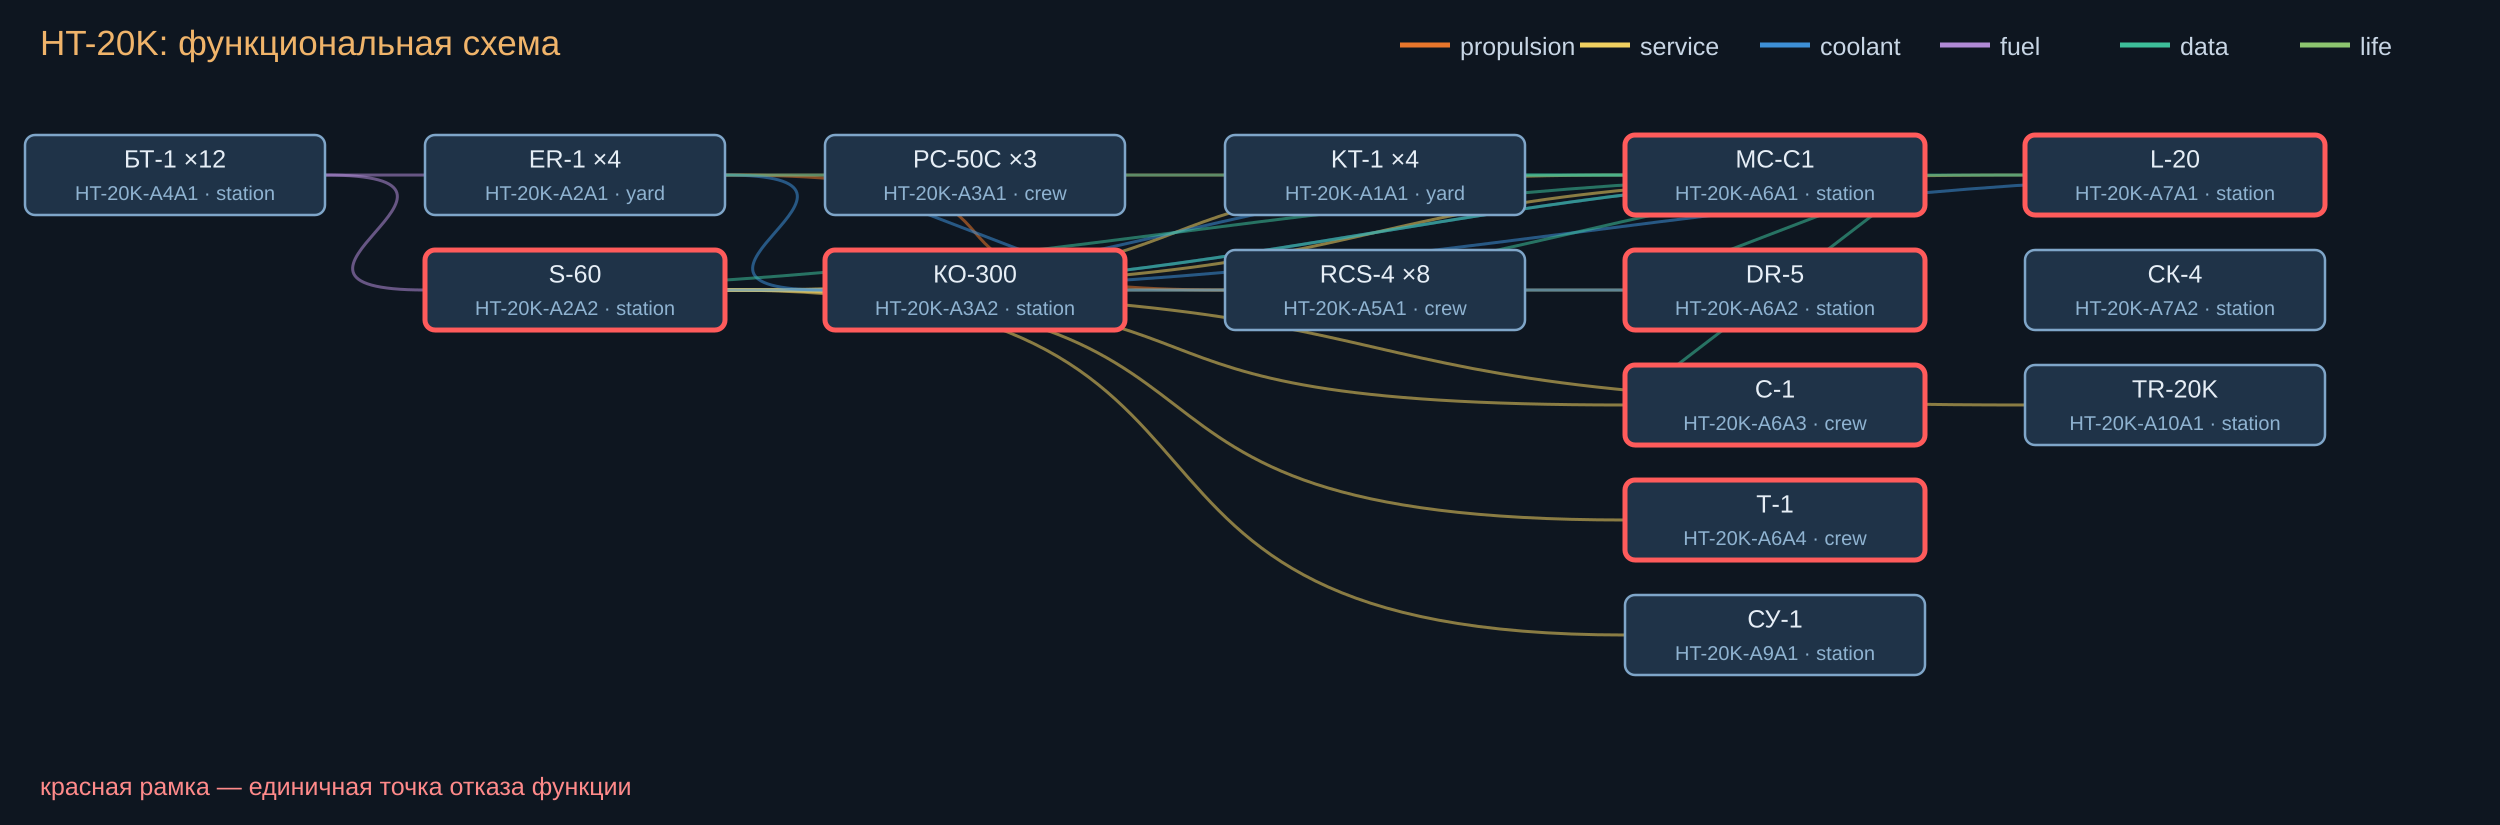
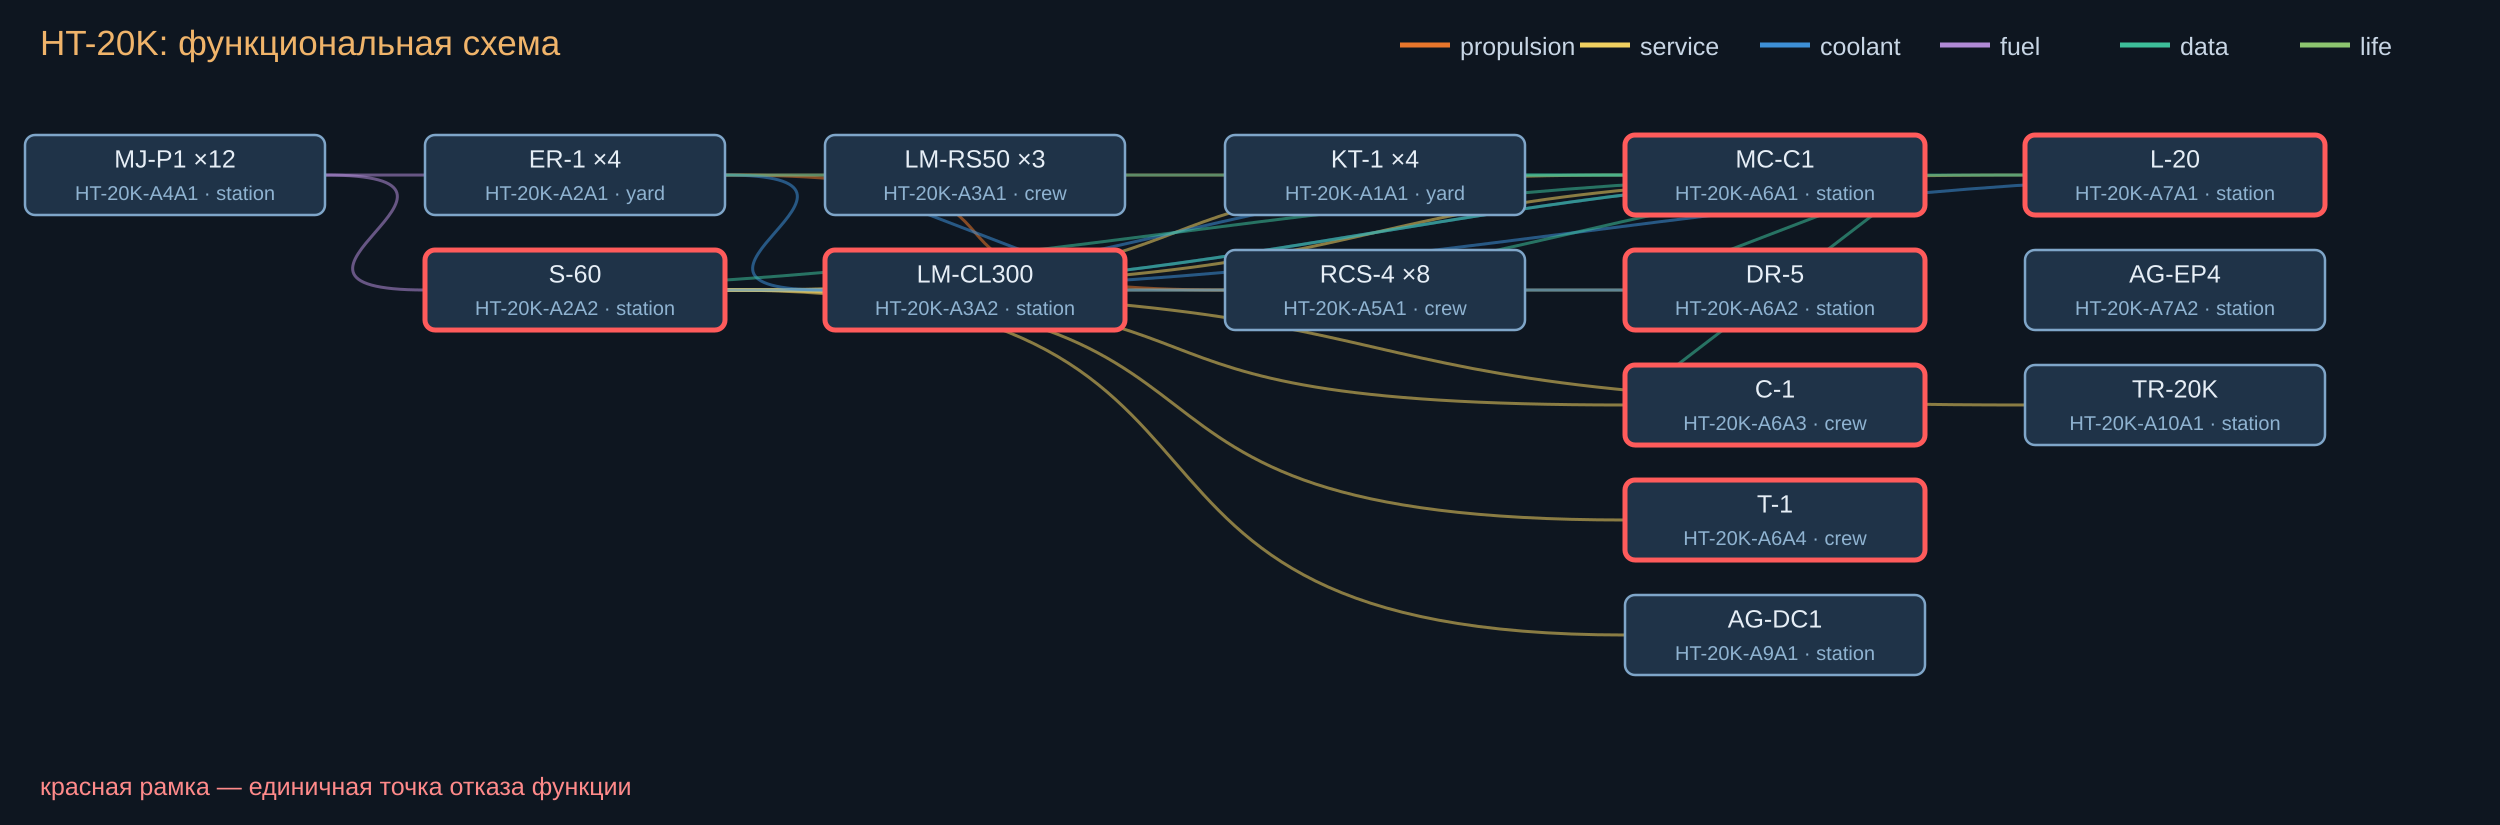
<svg xmlns="http://www.w3.org/2000/svg" viewBox="0 0 1000 330" font-family="Segoe UI, Arial, sans-serif" font-size="10">
  <rect width="100%" height="100%" fill="#0e1620" />
  <text x="16" y="22" fill="#f0b46a" font-size="14">HT-20K: функциональная схема</text>
  <line x1="560" y1="18" x2="580" y2="18" stroke="#e8762b" stroke-width="2" />
  <text x="584" y="22" fill="#c8d6e5">propulsion</text>
  <line x1="632" y1="18" x2="652" y2="18" stroke="#f0d060" stroke-width="2" />
  <text x="656" y="22" fill="#c8d6e5">service</text>
  <line x1="704" y1="18" x2="724" y2="18" stroke="#3d8fd6" stroke-width="2" />
  <text x="728" y="22" fill="#c8d6e5">coolant</text>
  <line x1="776" y1="18" x2="796" y2="18" stroke="#b08ad6" stroke-width="2" />
  <text x="800" y="22" fill="#c8d6e5">fuel</text>
  <line x1="848" y1="18" x2="868" y2="18" stroke="#3dbf9a" stroke-width="2" />
  <text x="872" y="22" fill="#c8d6e5">data</text>
  <line x1="920" y1="18" x2="940" y2="18" stroke="#8cc56f" stroke-width="2" />
  <text x="944" y="22" fill="#c8d6e5">life</text>
  <path d="M290,70 C450.0,70 330.0,70 490,70" fill="none" stroke="#e8762b" stroke-opacity="0.55" stroke-width="1.2" />
  <path d="M290,70 C450.0,70 330.0,116 490,116" fill="none" stroke="#e8762b" stroke-opacity="0.55" stroke-width="1.2" />
  <path d="M290,116 C370.0,116 250.0,116 330,116" fill="none" stroke="#f0d060" stroke-opacity="0.55" stroke-width="1.2" />
  <path d="M290,116 C530.0,116 410.0,70 650,70" fill="none" stroke="#f0d060" stroke-opacity="0.55" stroke-width="1.2" />
  <path d="M290,116 C530.0,116 410.0,116 650,116" fill="none" stroke="#f0d060" stroke-opacity="0.55" stroke-width="1.2" />
  <path d="M290,116 C530.0,116 410.0,162 650,162" fill="none" stroke="#f0d060" stroke-opacity="0.55" stroke-width="1.2" />
  <path d="M290,116 C530.0,116 410.0,208 650,208" fill="none" stroke="#f0d060" stroke-opacity="0.55" stroke-width="1.2" />
  <path d="M290,116 C610.0,116 490.0,70 810,70" fill="none" stroke="#f0d060" stroke-opacity="0.55" stroke-width="1.2" />
  <path d="M290,116 C610.0,116 490.0,162 810,162" fill="none" stroke="#f0d060" stroke-opacity="0.55" stroke-width="1.2" />
  <path d="M290,116 C530.0,116 410.0,254 650,254" fill="none" stroke="#f0d060" stroke-opacity="0.55" stroke-width="1.2" />
  <path d="M610,70 C530.0,70 410.0,116 330,116" fill="none" stroke="#3d8fd6" stroke-opacity="0.55" stroke-width="1.2" />
  <path d="M290,70 C370.0,70 250.0,116 330,116" fill="none" stroke="#3d8fd6" stroke-opacity="0.55" stroke-width="1.2" />
  <path d="M290,116 C370.0,116 250.0,116 330,116" fill="none" stroke="#3d8fd6" stroke-opacity="0.55" stroke-width="1.2" />
  <path d="M770,70 C610.0,70 490.0,116 330,116" fill="none" stroke="#3d8fd6" stroke-opacity="0.55" stroke-width="1.2" />
  <path d="M770,116 C610.0,116 490.0,116 330,116" fill="none" stroke="#3d8fd6" stroke-opacity="0.55" stroke-width="1.2" />
  <path d="M930,70 C690.0,70 570.0,116 330,116" fill="none" stroke="#3d8fd6" stroke-opacity="0.55" stroke-width="1.2" />
  <path d="M450,116 C450.0,116 330.0,70 330,70" fill="none" stroke="#3d8fd6" stroke-opacity="0.55" stroke-width="1.2" />
  <path d="M130,70 C210.0,70 90.0,70 170,70" fill="none" stroke="#b08ad6" stroke-opacity="0.55" stroke-width="1.2" />
  <path d="M130,70 C210.0,70 90.0,116 170,116" fill="none" stroke="#b08ad6" stroke-opacity="0.55" stroke-width="1.2" />
  <path d="M770,70 C690.0,70 570.0,70 490,70" fill="none" stroke="#3dbf9a" stroke-opacity="0.55" stroke-width="1.2" />
  <path d="M770,70 C530.0,70 410.0,70 170,70" fill="none" stroke="#3dbf9a" stroke-opacity="0.55" stroke-width="1.2" />
  <path d="M770,70 C530.0,70 410.0,116 170,116" fill="none" stroke="#3dbf9a" stroke-opacity="0.55" stroke-width="1.2" />
  <path d="M770,70 C610.0,70 490.0,116 330,116" fill="none" stroke="#3dbf9a" stroke-opacity="0.55" stroke-width="1.2" />
  <path d="M770,70 C690.0,70 570.0,116 490,116" fill="none" stroke="#3dbf9a" stroke-opacity="0.55" stroke-width="1.2" />
  <path d="M770,70 C770.0,70 650.0,116 650,116" fill="none" stroke="#3dbf9a" stroke-opacity="0.55" stroke-width="1.2" />
  <path d="M770,70 C770.0,70 650.0,162 650,162" fill="none" stroke="#3dbf9a" stroke-opacity="0.55" stroke-width="1.2" />
  <path d="M770,70 C850.0,70 730.0,70 810,70" fill="none" stroke="#3dbf9a" stroke-opacity="0.55" stroke-width="1.2" />
  <rect x="490" y="54" width="120" height="32" rx="4" fill="#1f3348" stroke="#7fa6c9" stroke-width="1" />
  <text x="550" y="67" fill="#e6eef6" text-anchor="middle">KT-1 ×4</text>
  <text x="550" y="80" fill="#8fb3d1" text-anchor="middle" font-size="8">HT-20K-A1A1 · yard</text>
  <rect x="170" y="54" width="120" height="32" rx="4" fill="#1f3348" stroke="#7fa6c9" stroke-width="1" />
  <text x="230" y="67" fill="#e6eef6" text-anchor="middle">ER-1 ×4</text>
  <text x="230" y="80" fill="#8fb3d1" text-anchor="middle" font-size="8">HT-20K-A2A1 · yard</text>
  <rect x="170" y="100" width="120" height="32" rx="4" fill="#1f3348" stroke="#ff5b5b" stroke-width="2" />
  <text x="230" y="113" fill="#e6eef6" text-anchor="middle">S-60</text>
  <text x="230" y="126" fill="#8fb3d1" text-anchor="middle" font-size="8">HT-20K-A2A2 · station</text>
  <rect x="330" y="54" width="120" height="32" rx="4" fill="#1f3348" stroke="#7fa6c9" stroke-width="1" />
-   <text x="390" y="67" fill="#e6eef6" text-anchor="middle">РС-50С ×3</text>
+   <text x="390" y="67" fill="#e6eef6" text-anchor="middle">LM-RS50 ×3</text>
  <text x="390" y="80" fill="#8fb3d1" text-anchor="middle" font-size="8">HT-20K-A3A1 · crew</text>
  <rect x="330" y="100" width="120" height="32" rx="4" fill="#1f3348" stroke="#ff5b5b" stroke-width="2" />
-   <text x="390" y="113" fill="#e6eef6" text-anchor="middle">КО-300</text>
+   <text x="390" y="113" fill="#e6eef6" text-anchor="middle">LM-CL300</text>
  <text x="390" y="126" fill="#8fb3d1" text-anchor="middle" font-size="8">HT-20K-A3A2 · station</text>
  <rect x="10" y="54" width="120" height="32" rx="4" fill="#1f3348" stroke="#7fa6c9" stroke-width="1" />
-   <text x="70" y="67" fill="#e6eef6" text-anchor="middle">БТ-1 ×12</text>
+   <text x="70" y="67" fill="#e6eef6" text-anchor="middle">MJ-P1 ×12</text>
  <text x="70" y="80" fill="#8fb3d1" text-anchor="middle" font-size="8">HT-20K-A4A1 · station</text>
  <rect x="490" y="100" width="120" height="32" rx="4" fill="#1f3348" stroke="#7fa6c9" stroke-width="1" />
  <text x="550" y="113" fill="#e6eef6" text-anchor="middle">RCS-4 ×8</text>
  <text x="550" y="126" fill="#8fb3d1" text-anchor="middle" font-size="8">HT-20K-A5A1 · crew</text>
  <rect x="650" y="54" width="120" height="32" rx="4" fill="#1f3348" stroke="#ff5b5b" stroke-width="2" />
  <text x="710" y="67" fill="#e6eef6" text-anchor="middle">MC-C1</text>
  <text x="710" y="80" fill="#8fb3d1" text-anchor="middle" font-size="8">HT-20K-A6A1 · station</text>
  <rect x="650" y="100" width="120" height="32" rx="4" fill="#1f3348" stroke="#ff5b5b" stroke-width="2" />
  <text x="710" y="113" fill="#e6eef6" text-anchor="middle">DR-5</text>
  <text x="710" y="126" fill="#8fb3d1" text-anchor="middle" font-size="8">HT-20K-A6A2 · station</text>
  <rect x="650" y="146" width="120" height="32" rx="4" fill="#1f3348" stroke="#ff5b5b" stroke-width="2" />
  <text x="710" y="159" fill="#e6eef6" text-anchor="middle">C-1</text>
  <text x="710" y="172" fill="#8fb3d1" text-anchor="middle" font-size="8">HT-20K-A6A3 · crew</text>
  <rect x="650" y="192" width="120" height="32" rx="4" fill="#1f3348" stroke="#ff5b5b" stroke-width="2" />
-   <text x="710" y="205" fill="#e6eef6" text-anchor="middle">Т-1</text>
+   <text x="710" y="205" fill="#e6eef6" text-anchor="middle">T-1</text>
  <text x="710" y="218" fill="#8fb3d1" text-anchor="middle" font-size="8">HT-20K-A6A4 · crew</text>
  <rect x="810" y="54" width="120" height="32" rx="4" fill="#1f3348" stroke="#ff5b5b" stroke-width="2" />
  <text x="870" y="67" fill="#e6eef6" text-anchor="middle">L-20</text>
  <text x="870" y="80" fill="#8fb3d1" text-anchor="middle" font-size="8">HT-20K-A7A1 · station</text>
  <rect x="810" y="100" width="120" height="32" rx="4" fill="#1f3348" stroke="#7fa6c9" stroke-width="1" />
-   <text x="870" y="113" fill="#e6eef6" text-anchor="middle">СК-4</text>
+   <text x="870" y="113" fill="#e6eef6" text-anchor="middle">AG-EP4</text>
  <text x="870" y="126" fill="#8fb3d1" text-anchor="middle" font-size="8">HT-20K-A7A2 · station</text>
  <rect x="810" y="146" width="120" height="32" rx="4" fill="#1f3348" stroke="#7fa6c9" stroke-width="1" />
  <text x="870" y="159" fill="#e6eef6" text-anchor="middle">TR-20K</text>
  <text x="870" y="172" fill="#8fb3d1" text-anchor="middle" font-size="8">HT-20K-A10A1 · station</text>
  <rect x="650" y="238" width="120" height="32" rx="4" fill="#1f3348" stroke="#7fa6c9" stroke-width="1" />
-   <text x="710" y="251" fill="#e6eef6" text-anchor="middle">СУ-1</text>
+   <text x="710" y="251" fill="#e6eef6" text-anchor="middle">AG-DC1</text>
  <text x="710" y="264" fill="#8fb3d1" text-anchor="middle" font-size="8">HT-20K-A9A1 · station</text>
  <text x="16" y="318" fill="#ff8a8a">красная рамка — единичная точка отказа функции</text>
</svg>
